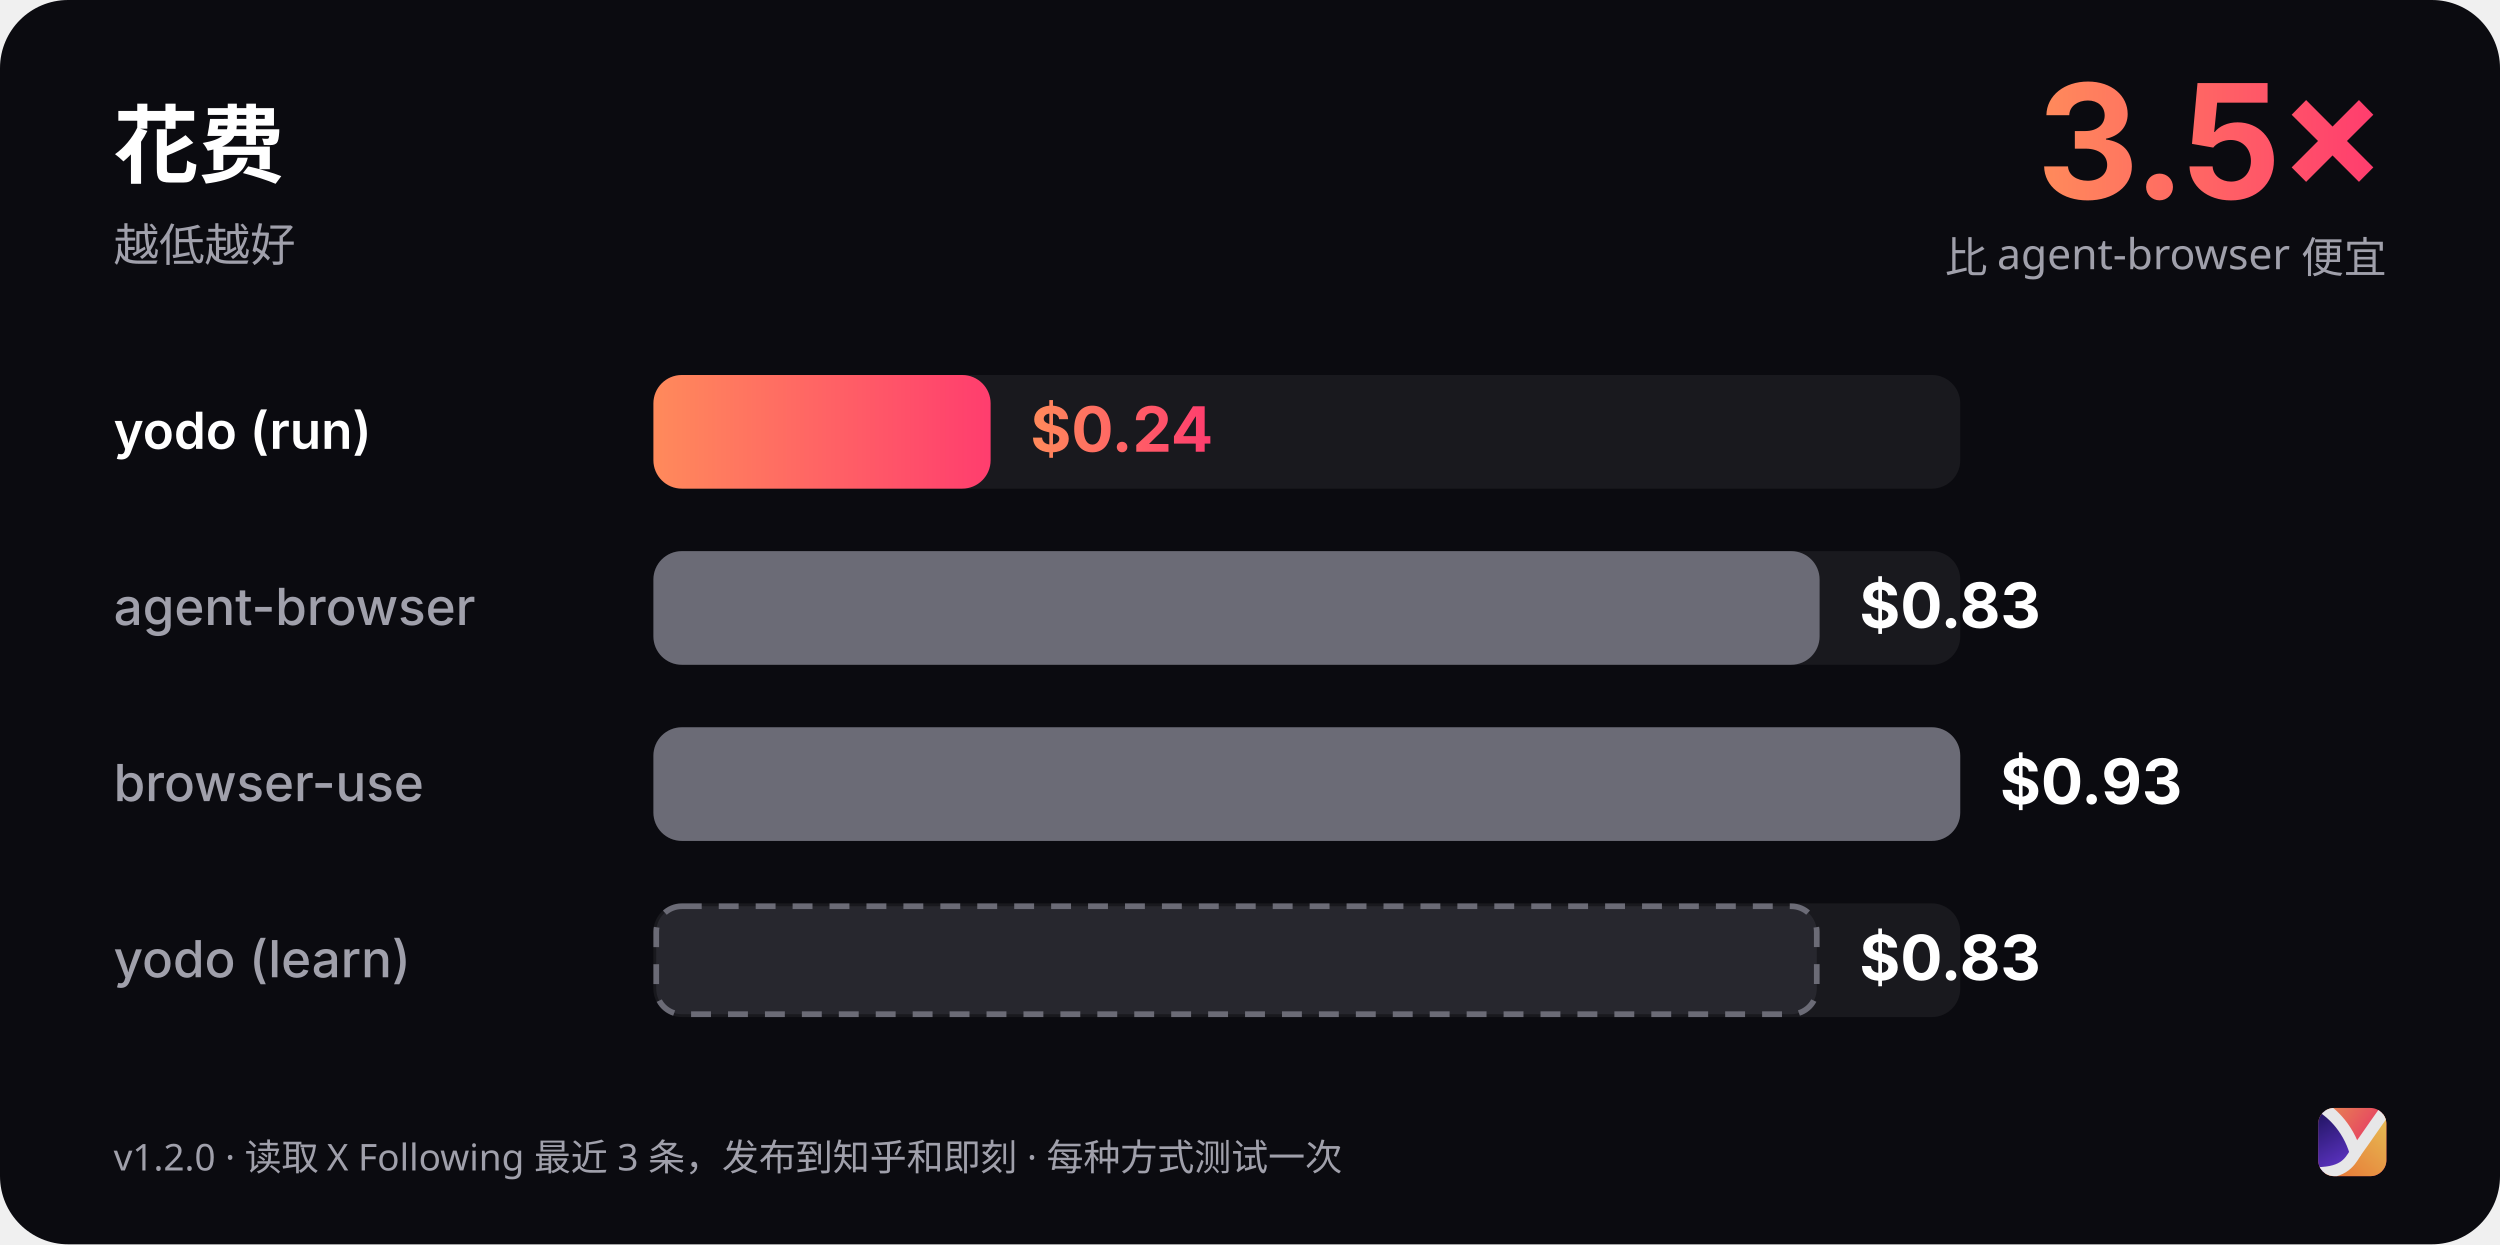
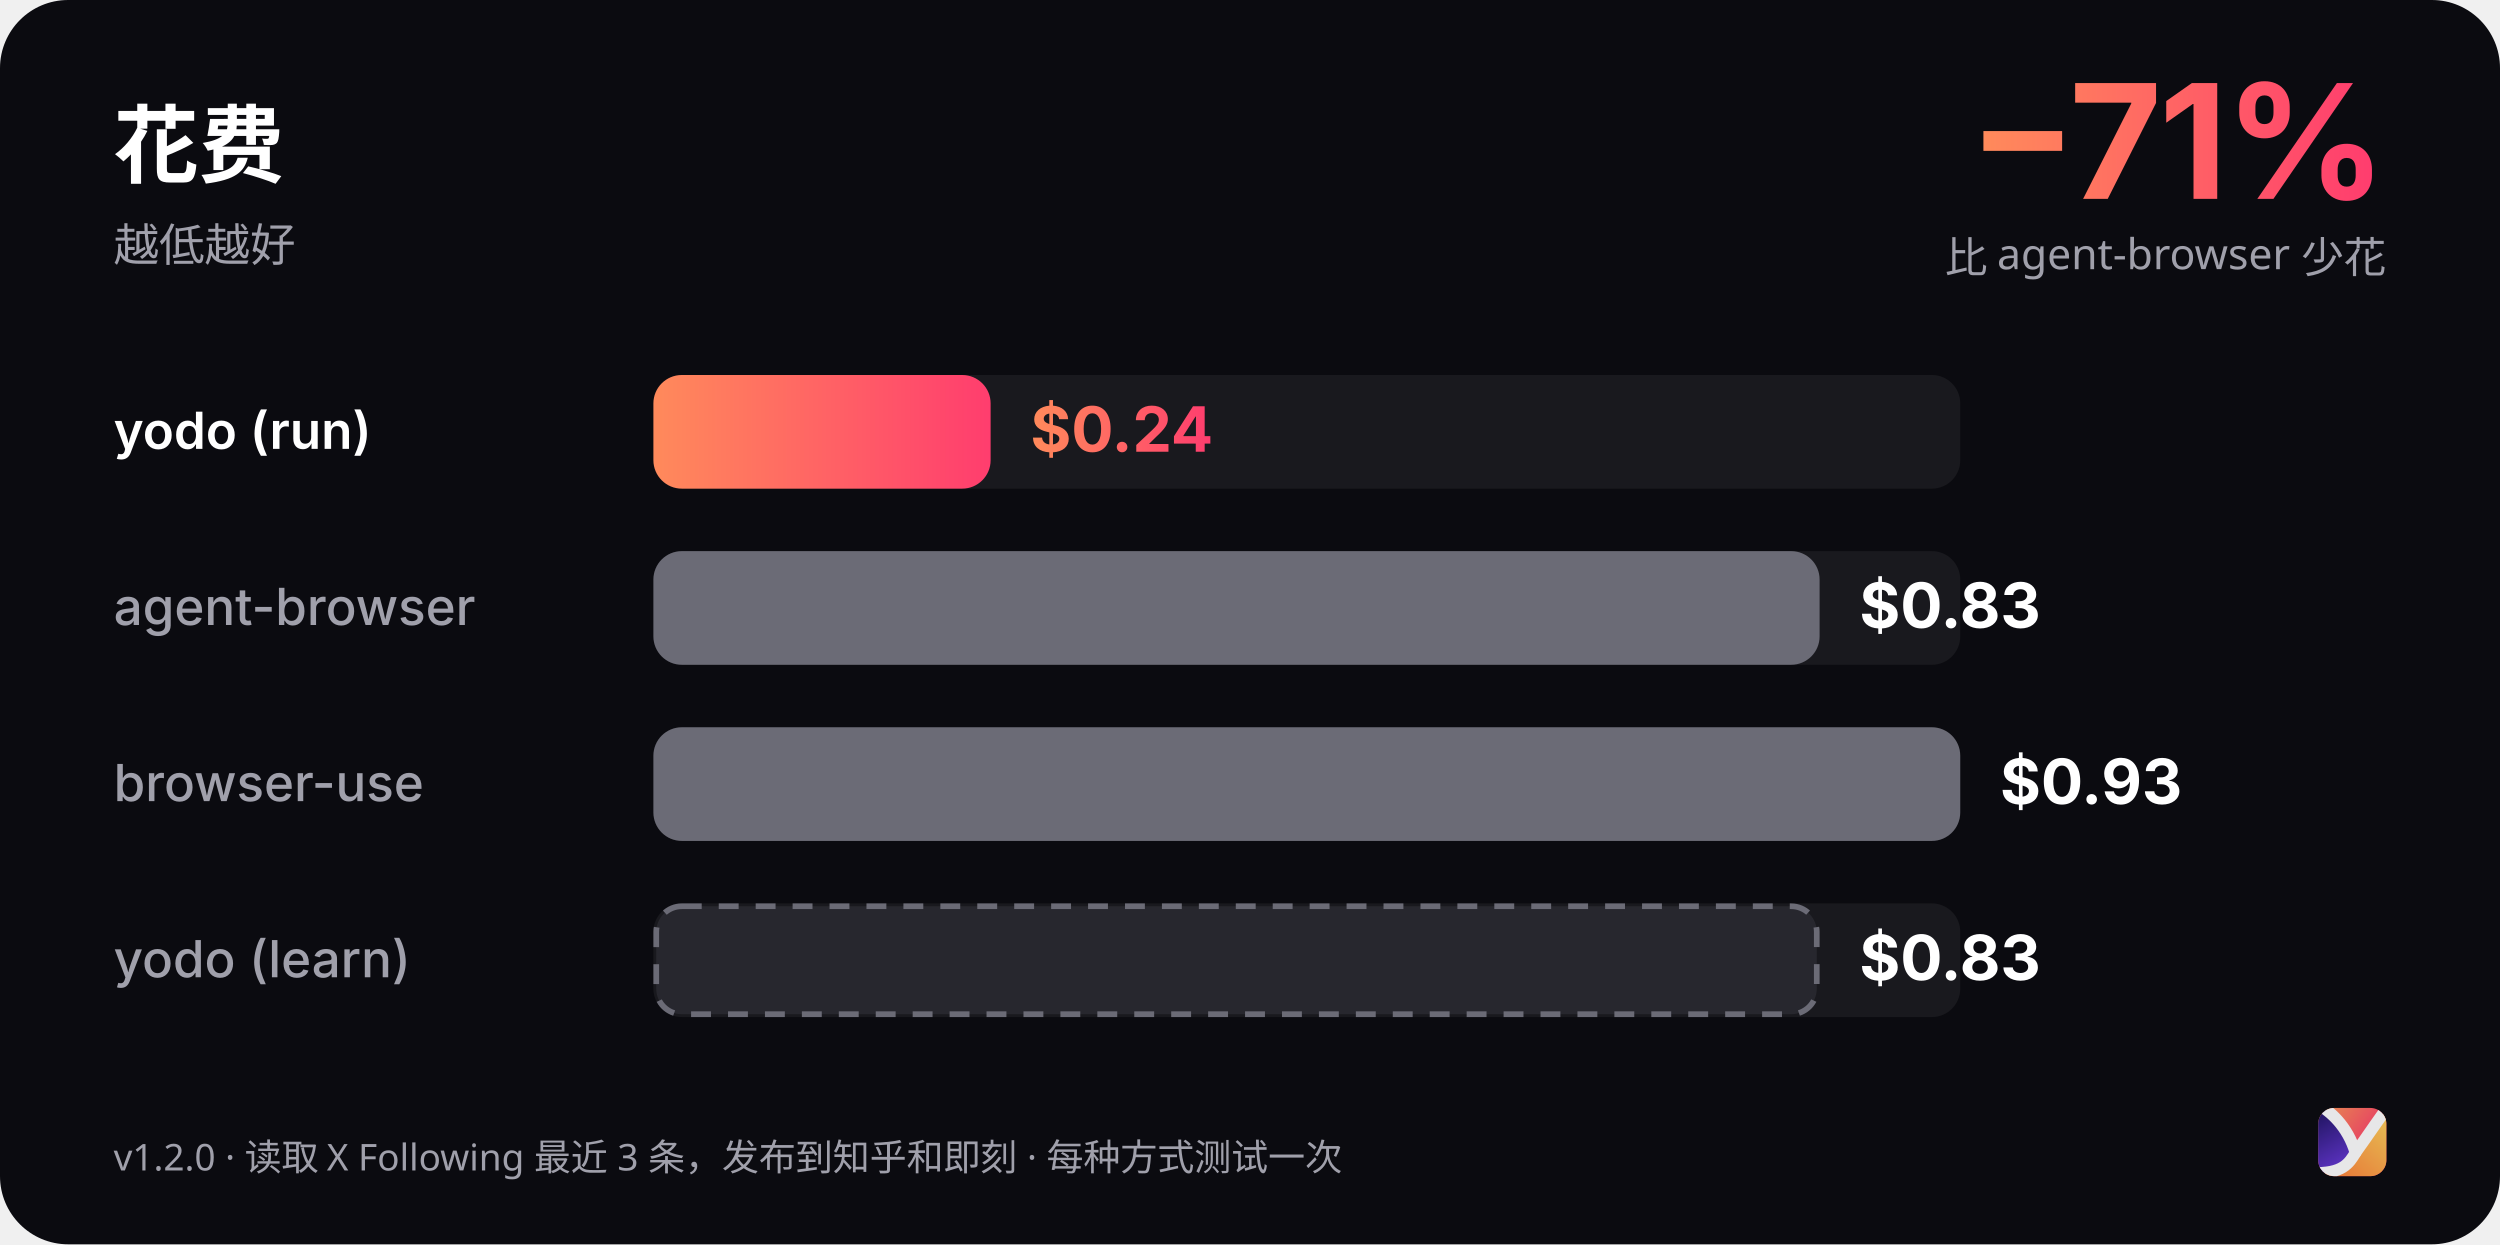
<svg xmlns="http://www.w3.org/2000/svg" viewBox="0 0 880 438" width="880" height="438" role="img" aria-label="花费：yodo (run) $0.24；agent-browser $0.83；browser-use $0.93；yodo (learn) $0.83">
  <defs>
    <linearGradient id="accent" x1="0" y1="0" x2="1" y2="0">
      <stop offset="0" stop-color="#FF8A5B" />
      <stop offset="1" stop-color="#FF3D6E" />
    </linearGradient>
  </defs>
  <rect width="880" height="438" rx="24" fill="#0B0B10" />
  <text x="40" y="62" fill="#FFFFFF" font-family="'PingFang SC', 'Noto Sans SC', 'Source Han Sans SC', 'Microsoft YaHei', 'WenQuanYi Zen Hei', sans-serif" font-size="30" font-weight="600">花费</text>
  <text x="40" y="92" fill="#A0A0AB" font-family="'PingFang SC', 'Noto Sans SC', 'Source Han Sans SC', 'Microsoft YaHei', 'WenQuanYi Zen Hei', sans-serif" font-size="16">越低越好</text>
-   <text x="840" y="70" text-anchor="end" fill="url(#accent)" font-family="Inter, -apple-system, 'Segoe UI', Helvetica, Arial, sans-serif" font-size="56" font-weight="700" letter-spacing="-1">3.5×</text>
-   <text x="840" y="96" text-anchor="end" fill="#A0A0AB" font-family="'PingFang SC', 'Noto Sans SC', 'Source Han Sans SC', 'Microsoft YaHei', 'WenQuanYi Zen Hei', sans-serif" font-size="15">比 agent-browser 便宜</text>
+   <text x="840" y="70" text-anchor="end" fill="url(#accent)" font-family="Inter, -apple-system, 'Segoe UI', Helvetica, Arial, sans-serif" font-size="56" font-weight="700" letter-spacing="-1">−71%</text>
+   <text x="840" y="96" text-anchor="end" fill="#A0A0AB" font-family="'PingFang SC', 'Noto Sans SC', 'Source Han Sans SC', 'Microsoft YaHei', 'WenQuanYi Zen Hei', sans-serif" font-size="15">比 agent-browser 少花</text>
  <text x="40" y="158" fill="#FFFFFF" font-family="Inter, -apple-system, 'Segoe UI', Helvetica, Arial, sans-serif" font-size="18" font-weight="600">yodo (run)</text>
  <rect x="230" y="132" width="460" height="40" rx="10" fill="#FFFFFF" opacity="0.06" />
  <rect x="230" y="132" width="118.7" height="40" rx="10" fill="url(#accent)" />
  <text x="362.7" y="159" fill="url(#accent)" font-family="Inter, -apple-system, 'Segoe UI', Helvetica, Arial, sans-serif" font-size="22" font-weight="700">$0.24</text>
  <text x="40" y="220" fill="#A0A0AB" font-family="Inter, -apple-system, 'Segoe UI', Helvetica, Arial, sans-serif" font-size="18" font-weight="500">agent-browser</text>
  <rect x="230" y="194" width="460" height="40" rx="10" fill="#FFFFFF" opacity="0.06" />
  <rect x="230" y="194" width="410.5" height="40" rx="10" fill="#6B6B76" />
  <text x="654.5" y="221" fill="#FFFFFF" font-family="Inter, -apple-system, 'Segoe UI', Helvetica, Arial, sans-serif" font-size="22" font-weight="700">$0.83</text>
  <text x="40" y="282" fill="#A0A0AB" font-family="Inter, -apple-system, 'Segoe UI', Helvetica, Arial, sans-serif" font-size="18" font-weight="500">browser-use</text>
  <rect x="230" y="256" width="460" height="40" rx="10" fill="#FFFFFF" opacity="0.06" />
  <rect x="230" y="256" width="460.0" height="40" rx="10" fill="#6B6B76" />
  <text x="704.0" y="283" fill="#FFFFFF" font-family="Inter, -apple-system, 'Segoe UI', Helvetica, Arial, sans-serif" font-size="22" font-weight="700">$0.93</text>
  <text x="40" y="344" fill="#A0A0AB" font-family="Inter, -apple-system, 'Segoe UI', Helvetica, Arial, sans-serif" font-size="18" font-weight="500">yodo (learn)</text>
  <rect x="230" y="318" width="460" height="40" rx="10" fill="#FFFFFF" opacity="0.06" />
  <rect x="231" y="319" width="408.5" height="38" rx="9" fill="#6B6B76" fill-opacity="0.18" stroke="#6B6B76" stroke-width="2" stroke-dasharray="7 6" />
  <text x="654.5" y="345" fill="#FFFFFF" font-family="Inter, -apple-system, 'Segoe UI', Helvetica, Arial, sans-serif" font-size="22" font-weight="700">$0.83</text>
  <text x="40" y="412" fill="#A0A0AB" font-family="'PingFang SC', 'Noto Sans SC', 'Source Han Sans SC', 'Microsoft YaHei', 'WenQuanYi Zen Hei', sans-serif" font-size="13">v1.2.0 · 读取 X Following 最近 3 条，发布到知乎和即刻 · 每种方式测试一次</text>
  <g opacity="0.9">
    <svg x="816" y="390" width="24" height="24" viewBox="0 0 128 128">
      <defs>
        <linearGradient id="top" gradientUnits="userSpaceOnUse" x1="30" y1="0" x2="110" y2="60">
          <stop offset="0" stop-color="#FF8A5B" />
          <stop offset="1" stop-color="#FF3D6E" />
        </linearGradient>
        <linearGradient id="left" gradientUnits="userSpaceOnUse" x1="0" y1="10" x2="60" y2="115">
          <stop offset="0" stop-color="#24166B" />
          <stop offset="1" stop-color="#6C3BE0" />
        </linearGradient>
        <linearGradient id="right" gradientUnits="userSpaceOnUse" x1="130" y1="40" x2="50" y2="130">
          <stop offset="0" stop-color="#FFC857" />
          <stop offset="1" stop-color="#FF8A3D" />
        </linearGradient>
        <clipPath id="tile">
          <rect width="128" height="128" rx="30" />
        </clipPath>
      </defs>
      <g clip-path="url(#tile)">
        <rect width="128" height="128" fill="url(#top)" />
        <path d="M-12 -12 C22 2 56 36 70 84 C58 104 46 124 -12 122 L-12 -12 Z" fill="url(#left)" />
        <path d="M140 -14 L150 -14 L150 150 L-12 150 L-12 122 C46 124 58 104 70 84 C96 48 118 14 140 -14 Z" fill="url(#right)" />
        <path d="M-12 -12 C22 2 56 36 70 84" stroke="#fff" stroke-width="22" stroke-linecap="round" fill="none" />
        <path d="M140 -14 C118 14 96 48 70 84 C58 104 46 124 -12 122" stroke="#fff" stroke-width="22" stroke-linecap="round" stroke-linejoin="round" fill="none" />
      </g>
    </svg>
  </g>
</svg>
